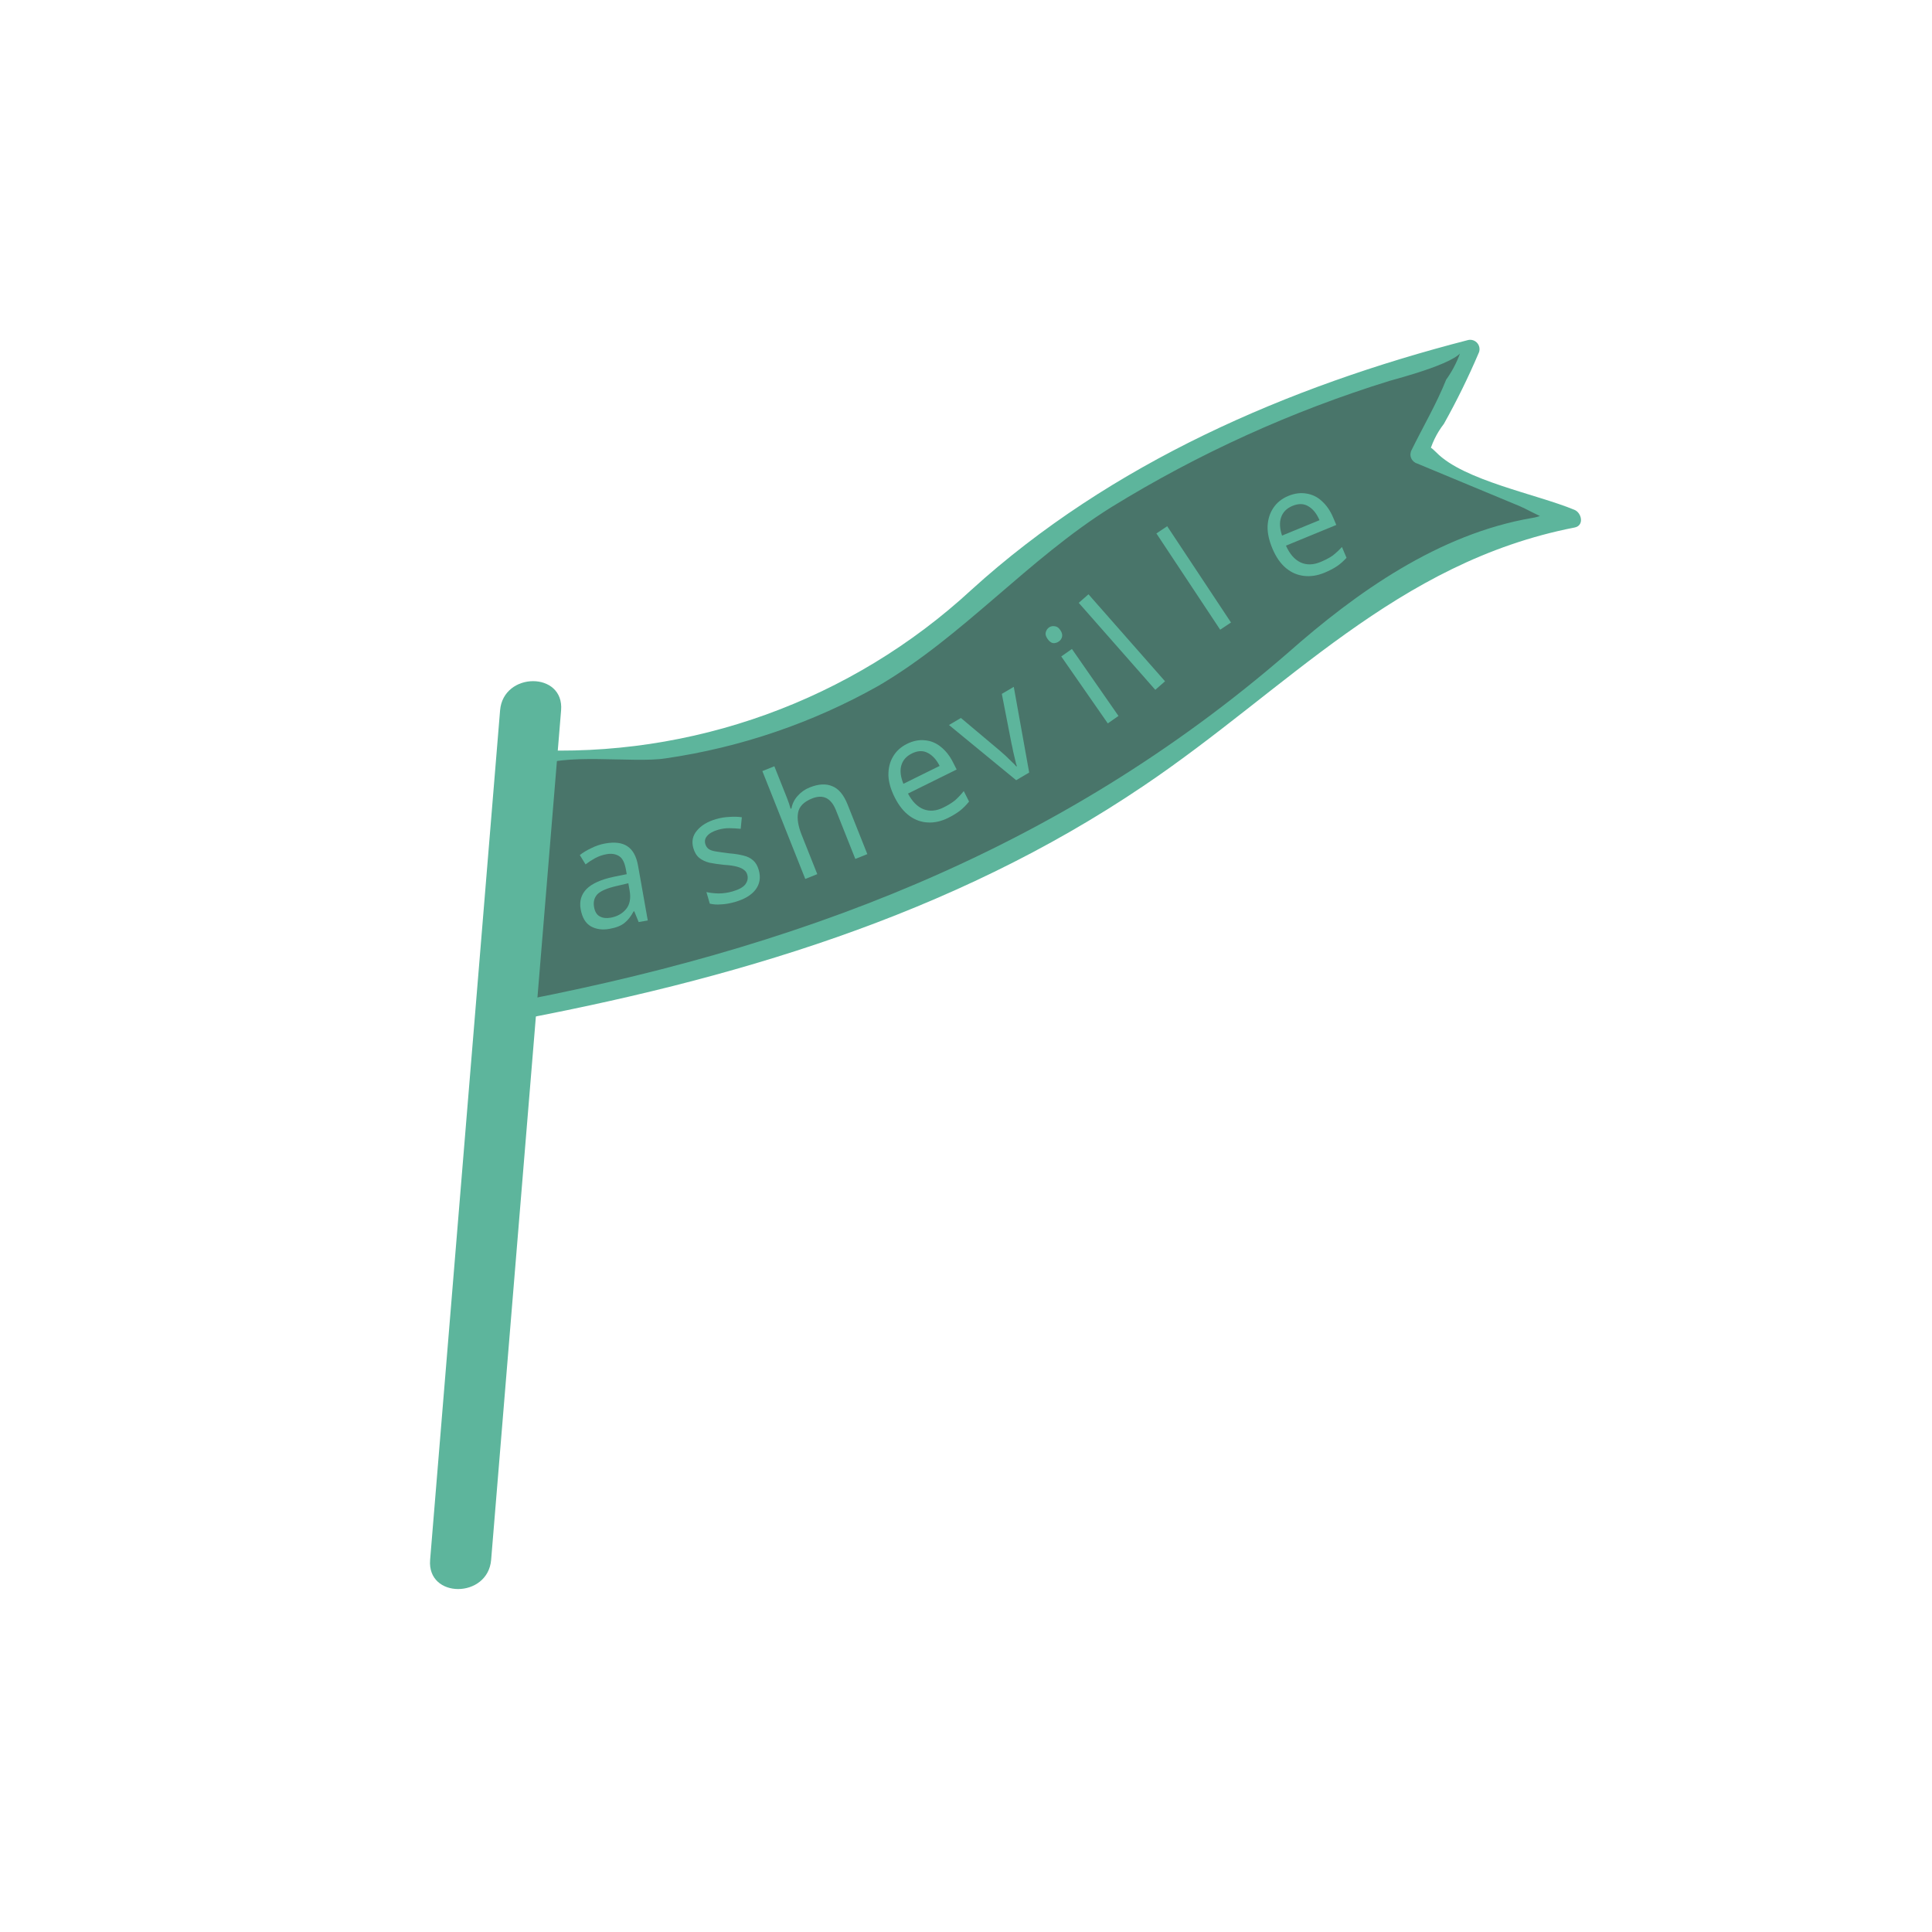
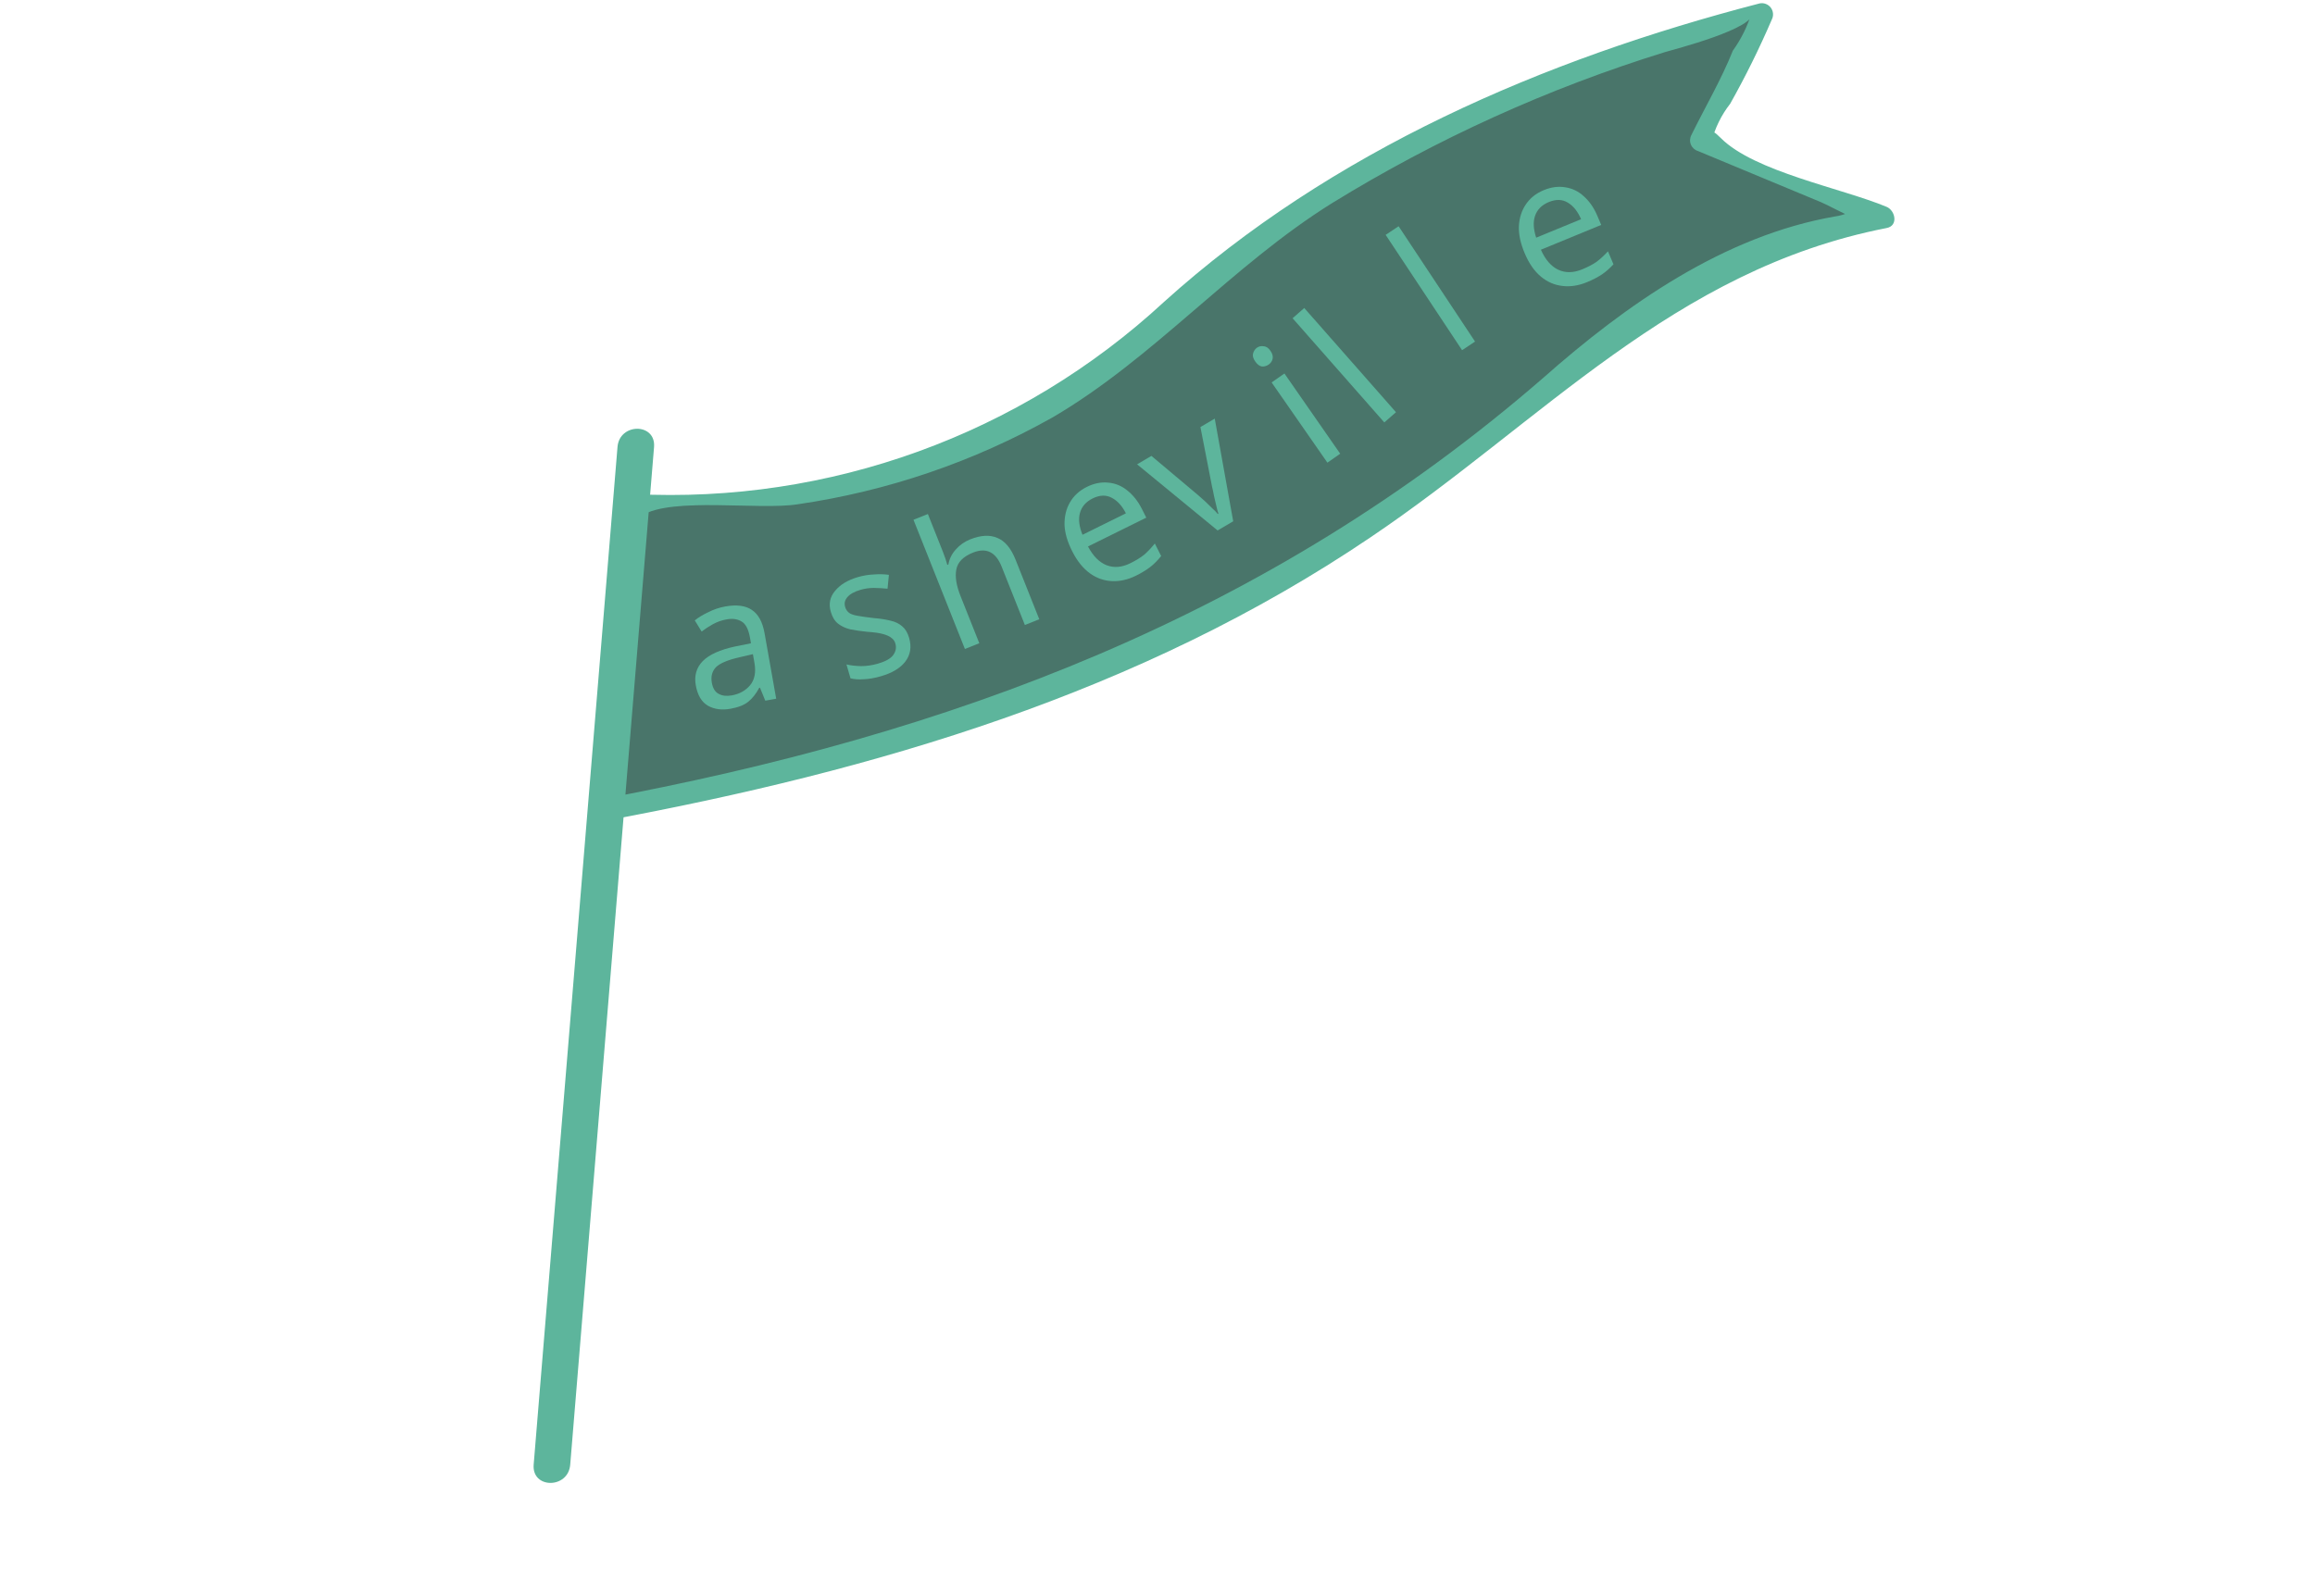
- <svg xmlns="http://www.w3.org/2000/svg" id="Layer_1" data-name="Layer 1" viewBox="0 0 95 95">
+ <svg xmlns="http://www.w3.org/2000/svg" id="Layer_1" data-name="Layer 1" viewBox="0 0 95 65.51">
  <defs>
    <style>.cls-1{fill:#49756a;}.cls-2,.cls-3{fill:#5db59c;}.cls-3{font-size:7.5px;font-family:Big John;}</style>
  </defs>
-   <path class="cls-1" d="M24.66,49.85L26,37.32S39.17,38.11,47.36,30c0,0,8.05-8.68,25-12.84l-2.57,5.22,7.54,3.13S69.23,27,64.46,31.66A74.19,74.19,0,0,1,46.13,43.81,121.84,121.84,0,0,1,24.66,49.85Z" />
-   <path class="cls-2" d="M25.11,49.85l0.75-6.76c0.16-1.44.4-2.89,0.48-4.34,0.07-1.18.29-1.17,0-1,1.24-.77,4.81-0.21,6.39-0.46a30.18,30.18,0,0,0,10.47-3.57c4.15-2.43,7.34-6.22,11.46-8.79a59.73,59.73,0,0,1,13.66-6.2c0.29-.09,3.87-1,3.57-1.65a5.32,5.32,0,0,1-.78,1.59c-0.47,1.18-1.14,2.32-1.7,3.46a0.46,0.46,0,0,0,.27.66l5.05,2.1c0.58,0.24,2.37,1.35,2.37.58s-1.18-.07-1.77,0c-4.59.79-8.63,3.65-12,6.63C52,41.92,39,46.74,24.54,49.41c-0.57.11-.33,1,0.24,0.87,11.17-2.07,22-5.25,31.44-11.63,7.06-4.75,12.44-11,21.2-12.71,0.49-.09.36-0.72,0-0.87-1.85-.77-5.44-1.44-6.79-2.82-0.53-.54-0.45-0.16-0.39.17A4.2,4.2,0,0,1,71,20.84a36.16,36.16,0,0,0,1.7-3.46,0.46,0.46,0,0,0-.51-0.66C63.34,19,54.63,22.77,47.77,29A29.83,29.83,0,0,1,26,36.87a0.46,0.46,0,0,0-.45.45L24.21,49.85C24.14,50.42,25,50.42,25.11,49.85Z" />
-   <text class="cls-3" transform="translate(28.42 45.87) rotate(-10.06) scale(0.97 1)">a</text>
-   <text class="cls-3" transform="translate(34.59 44.72) rotate(-16.19) scale(0.97 1)">s</text>
-   <text class="cls-3" transform="matrix(0.9, -0.36, 0.37, 0.93, 39.02, 43.45)">h</text>
-   <text class="cls-3" transform="matrix(0.87, -0.43, 0.45, 0.89, 44.54, 41.16)">e</text>
-   <text class="cls-3" transform="translate(48.7 39.11) rotate(-30.49) scale(0.97 1)">v</text>
-   <text class="cls-3" transform="matrix(0.8, -0.56, 0.57, 0.82, 53.96, 35.93)">i</text>
-   <text class="cls-3" transform="matrix(0.73, -0.64, 0.66, 0.75, 56.34, 34.33)">l</text>
-   <text class="cls-3" transform="matrix(0.81, -0.54, 0.55, 0.83, 59.48, 31.31)">l</text>
-   <text class="cls-3" transform="matrix(0.9, -0.37, 0.39, 0.92, 62.98, 28.96)">e</text>
-   <path class="cls-2" d="M24.59,34.93L21.15,76.7c-0.16,1.92,2.84,1.91,3,0l3.44-41.77c0.16-1.92-2.84-1.91-3,0h0Z" />
+   <path class="cls-1" d="M24.66,33.26L26,20.73s13.13,0.8,21.32-7.32c0,0,8.05-8.68,25-12.84L69.75,5.79,77.3,8.92s-8.07,1.46-12.84,6.16A74.19,74.19,0,0,1,46.13,27.23,121.84,121.84,0,0,1,24.66,33.26Z" />
+   <path class="cls-2" d="M25.11,33.26l0.75-6.76c0.16-1.44.4-2.89,0.48-4.34,0.07-1.18.29-1.17,0-1,1.24-.77,4.81-0.21,6.39-0.46a30.18,30.18,0,0,0,10.47-3.57c4.15-2.43,7.34-6.22,11.46-8.79a59.73,59.73,0,0,1,13.66-6.2c0.29-.09,3.87-1,3.57-1.65a5.32,5.32,0,0,1-.78,1.59c-0.47,1.18-1.14,2.32-1.7,3.46a0.46,0.46,0,0,0,.27.66l5.05,2.1c0.58,0.24,2.37,1.35,2.37.58s-1.18-.07-1.77,0c-4.59.79-8.63,3.65-12,6.63C52,25.34,39,30.15,24.54,32.83c-0.57.11-.33,1,0.24,0.87,11.17-2.07,22-5.25,31.44-11.63,7.06-4.75,12.44-11,21.2-12.71,0.49-.09.36-0.72,0-0.87C75.57,7.72,72,7.05,70.62,5.67c-0.53-.54-0.45-0.16-0.39.17A4.2,4.2,0,0,1,71,4.26,36.16,36.16,0,0,0,72.71.8,0.46,0.46,0,0,0,72.21.14c-8.87,2.3-17.57,6.05-24.44,12.25A29.83,29.83,0,0,1,26,20.28a0.46,0.46,0,0,0-.45.45L24.21,33.26C24.14,33.84,25,33.83,25.11,33.26Z" />
+   <text class="cls-3" transform="translate(28.42 29.29) rotate(-10.06) scale(0.97 1)">a</text>
+   <text class="cls-3" transform="translate(34.59 28.13) rotate(-16.19) scale(0.97 1)">s</text>
+   <text class="cls-3" transform="matrix(0.9, -0.36, 0.37, 0.93, 39.02, 26.87)">h</text>
+   <text class="cls-3" transform="matrix(0.87, -0.43, 0.45, 0.89, 44.54, 24.57)">e</text>
+   <text class="cls-3" transform="translate(48.7 22.52) rotate(-30.49) scale(0.97 1)">v</text>
+   <text class="cls-3" transform="matrix(0.8, -0.56, 0.57, 0.82, 53.96, 19.35)">i</text>
+   <text class="cls-3" transform="matrix(0.73, -0.64, 0.66, 0.75, 56.34, 17.75)">l</text>
+   <text class="cls-3" transform="matrix(0.81, -0.54, 0.55, 0.83, 59.48, 14.72)">l</text>
+   <text class="cls-3" transform="matrix(0.9, -0.37, 0.39, 0.92, 62.98, 12.38)">e</text>
+   <path class="cls-2" d="M25.34,18.35L21.9,60.12c-0.08,1,1.42,1,1.5,0l3.44-41.77c0.08-1-1.42-1-1.5,0h0Z" />
</svg>
